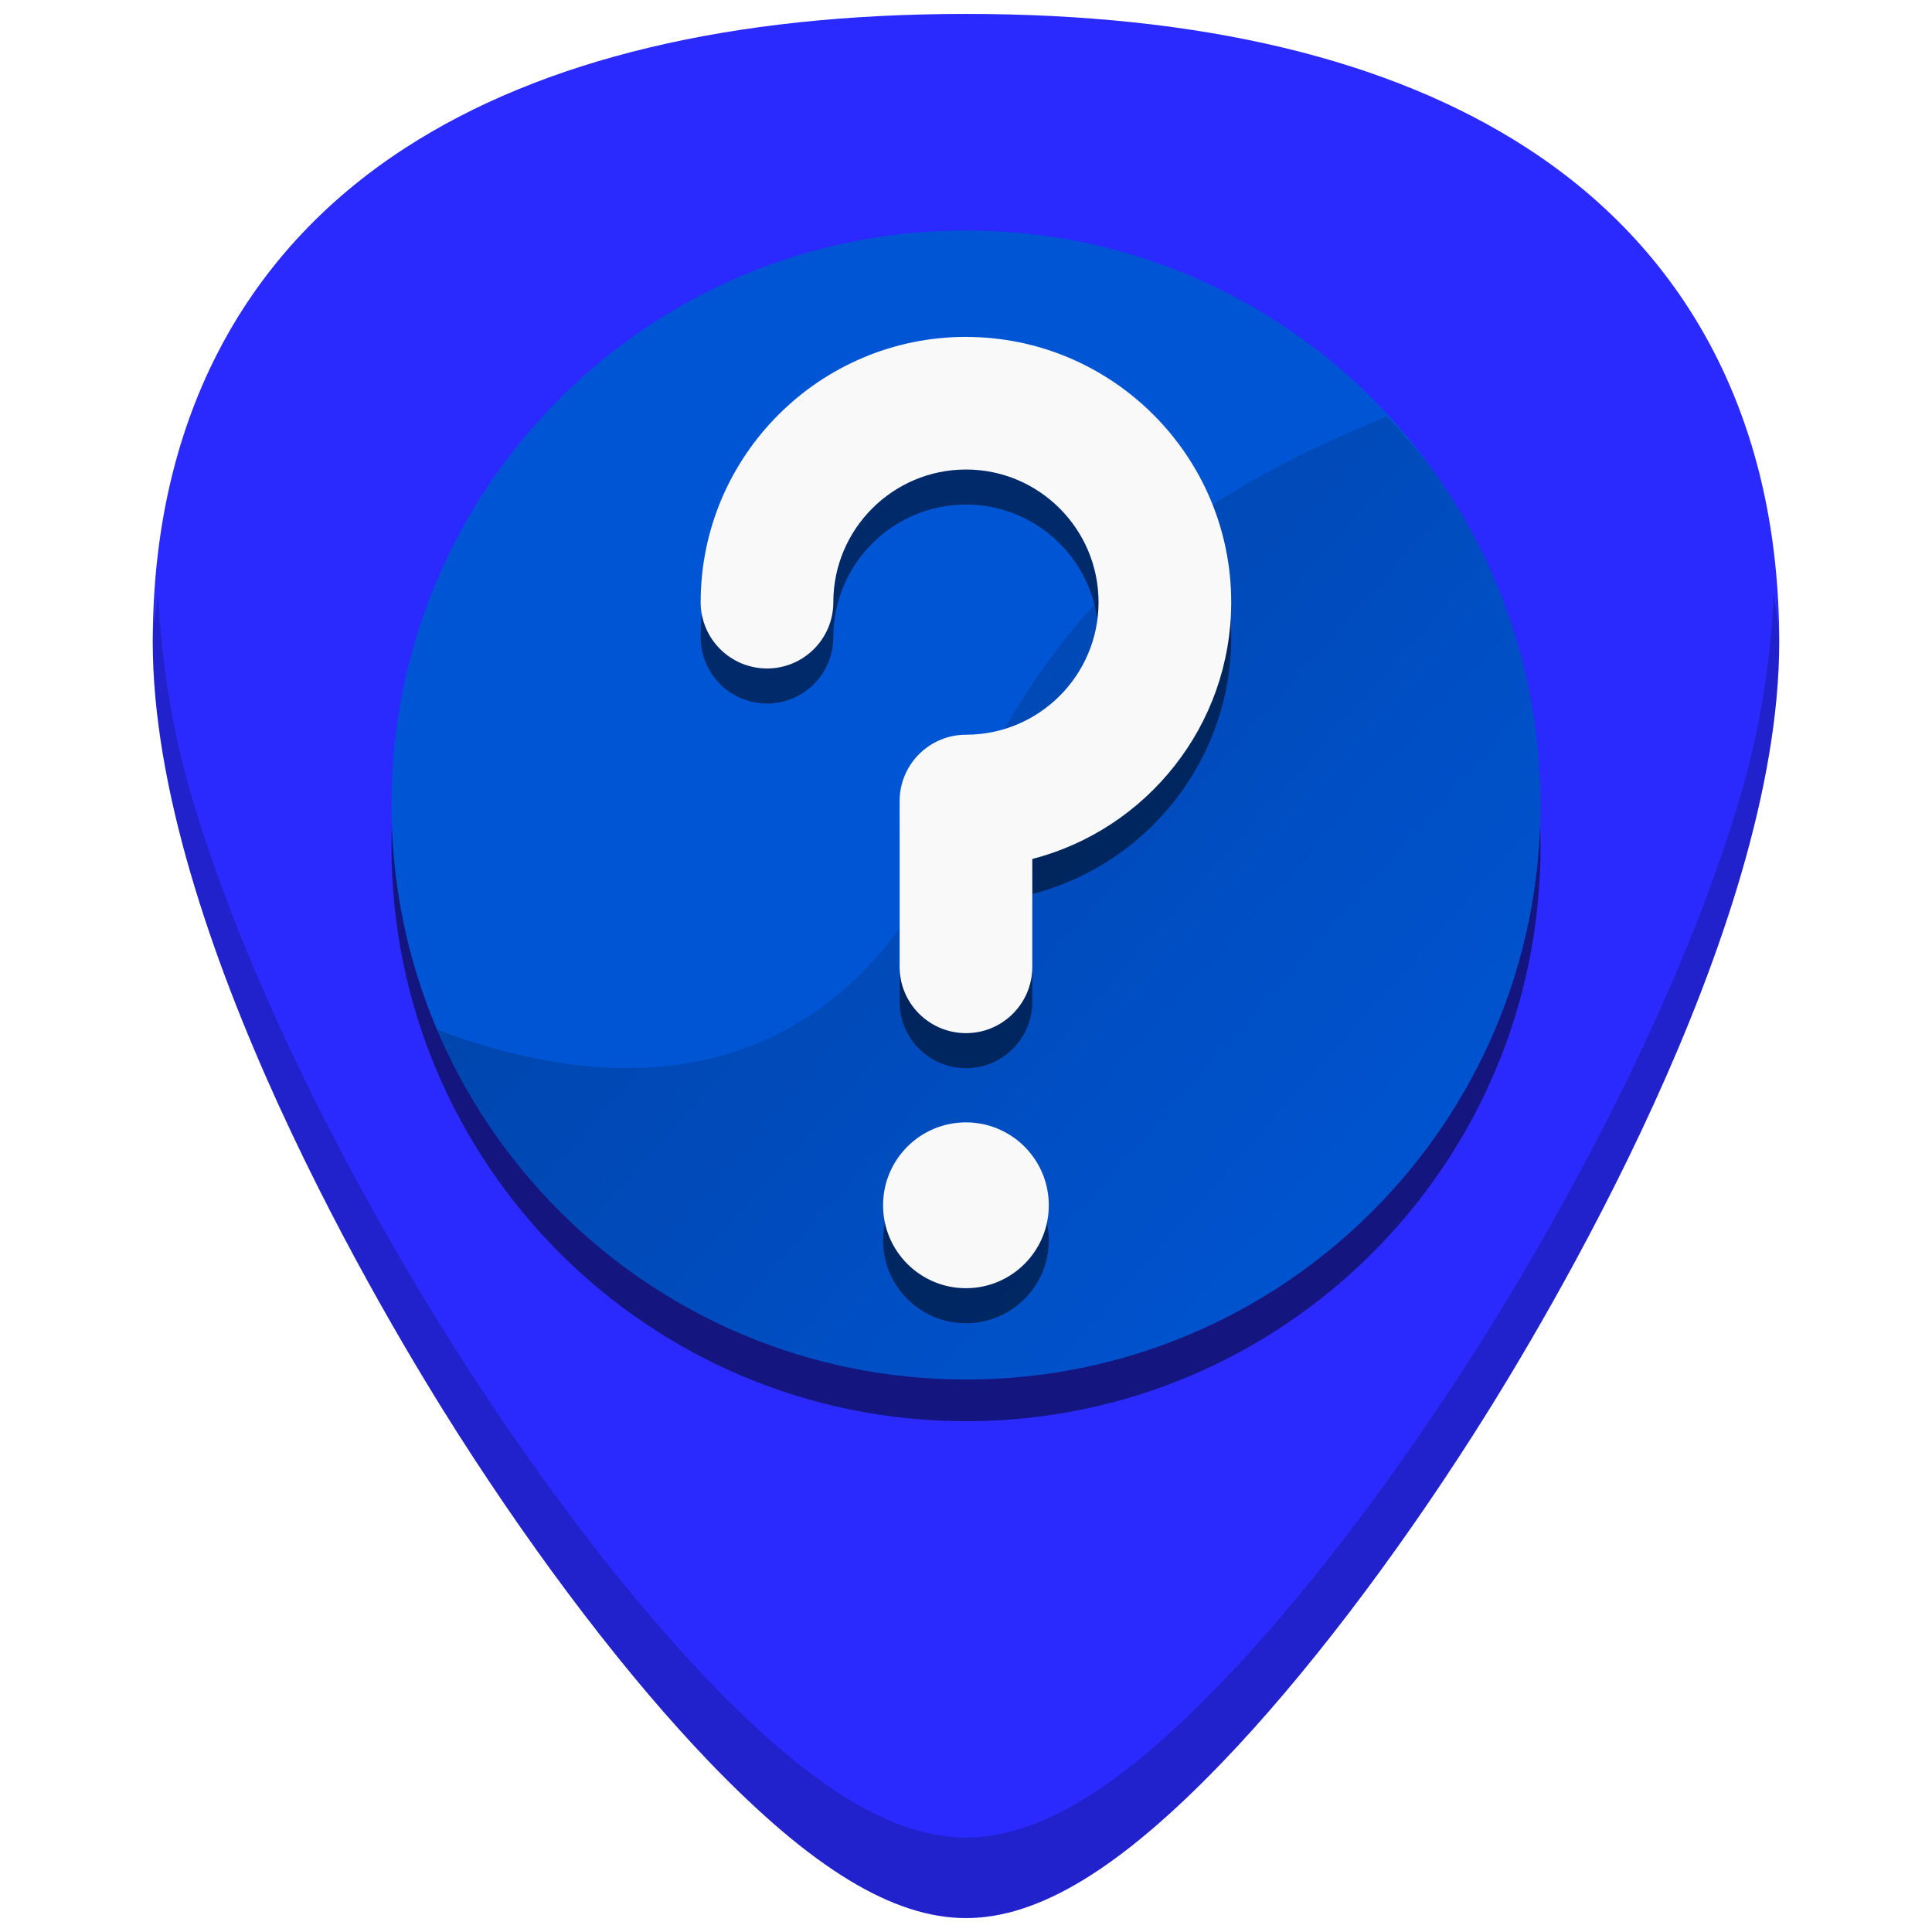
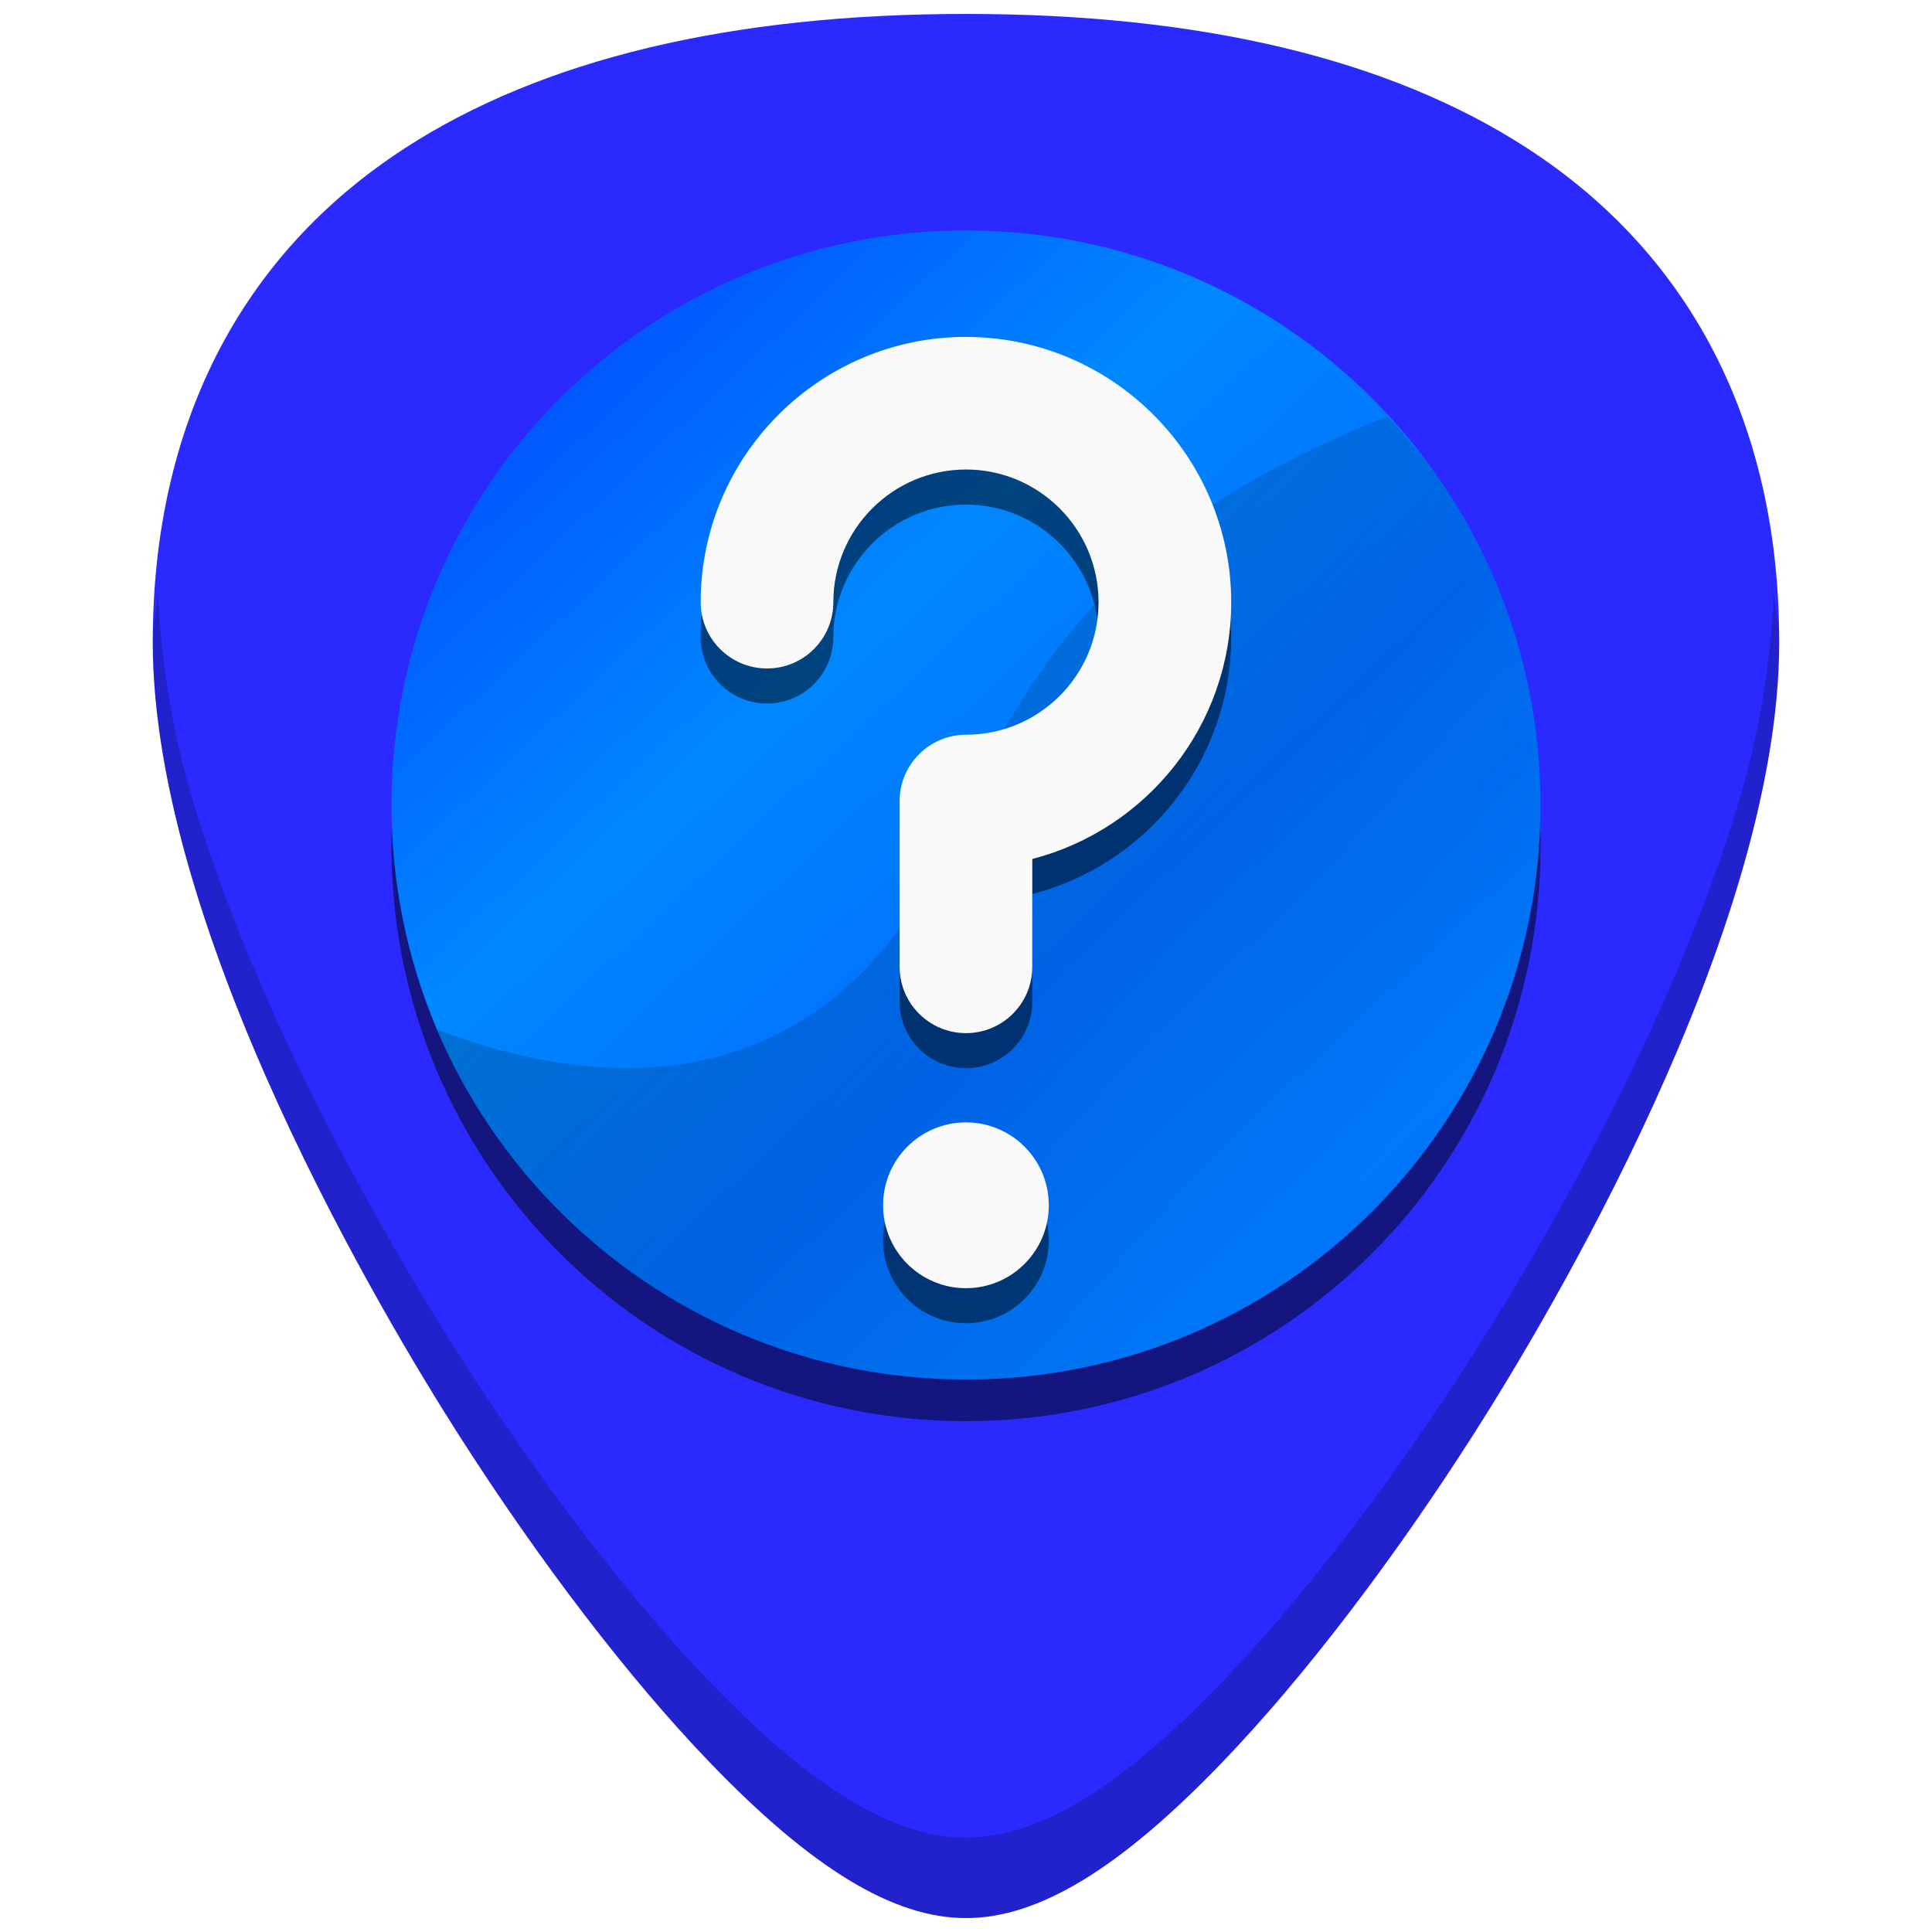
<svg xmlns="http://www.w3.org/2000/svg" xmlns:xlink="http://www.w3.org/1999/xlink" version="1.1" id="Capa_1" x="0px" y="0px" viewBox="0 0 48 48" xml:space="preserve" width="48" height="48">
  <defs id="defs39">
+     <linearGradient id="linearGradient853">
+       <stop style="stop-color:#004aff;stop-opacity:1" offset="0" id="stop849" />
+       <stop id="stop857" offset="0.345" style="stop-color:#0088ff;stop-opacity:1" />
+       <stop style="stop-color:#006eff;stop-opacity:0.992" offset="0.625" id="stop859" />
+       <stop id="stop861" offset="0.886" style="stop-color:#007bff;stop-opacity:1" />
+       <stop style="stop-color:#0066ff;stop-opacity:0.996" offset="1" id="stop851" />
+     </linearGradient>
    <linearGradient id="linearGradient936">
      <stop style="stop-color:#000000;stop-opacity:0.504" offset="0" id="stop932" />
      <stop style="stop-color:#000000;stop-opacity:0" offset="1" id="stop934" />
    </linearGradient>
    <linearGradient xlink:href="#linearGradient936" id="linearGradient938" x1="10.955" y1="10.078" x2="36.109" y2="32.384" gradientUnits="userSpaceOnUse" gradientTransform="translate(9.76e-4,9.02e-4)" />
+     <linearGradient xlink:href="#linearGradient853" id="linearGradient855" x1="12.643" y1="7.294" x2="36.11" y2="32.424" gradientUnits="userSpaceOnUse" />
  </defs>
  <path style="fill:#2a2aff;stroke-width:0.092" d="m 24.001,0.346 c -5.833,0 -10.522,1.12 -13.936,3.332 -4.101,2.657 -6.27,6.902 -6.27,12.271 0,7.227 5.806,16.885 7.586,19.674 2.032,3.183 4.25,6.08 6.246,8.156 2.542,2.644 4.568,3.875 6.373,3.875 1.805,0 3.829,-1.231 6.371,-3.875 1.996,-2.076 4.214,-4.973 6.246,-8.156 C 38.398,32.835 44.204,23.176 44.204,15.949 44.204,10.579 42.038,6.335 37.937,3.678 34.523,1.466 29.834,0.346 24.001,0.346 Z" id="path835" />
  <path style="opacity:0.5;fill:#000000;stroke-width:0.099" d="m 24.001,6.761 c -7.89,0 -14.275,6.384 -14.275,14.273 0,7.89 6.386,14.275 14.275,14.275 7.89,0 14.273,-6.386 14.273,-14.275 0,-7.89 -6.384,-14.273 -14.273,-14.273 z" id="path831-6" />
-   <path style="opacity:1;fill:#0055d4;stroke-width:0.099" d="m 24.001,5.726 c -7.89,0 -14.275,6.384 -14.275,14.273 0,7.89 6.386,14.275 14.275,14.275 7.89,0 14.273,-6.386 14.273,-14.275 0,-7.89 -6.384,-14.273 -14.273,-14.273 z" id="path831" />
+   <path style="opacity:1;fill:url(#linearGradient855);stroke-width:0.099;fill-opacity:1" d="m 24.001,5.726 c -7.89,0 -14.275,6.384 -14.275,14.273 0,7.89 6.386,14.275 14.275,14.275 7.89,0 14.273,-6.386 14.273,-14.275 0,-7.89 -6.384,-14.273 -14.273,-14.273 z" id="path831" />
  <g id="g6" transform="translate(0,-464)">
</g>
  <g id="g8" transform="translate(0,-464)">
</g>
  <g id="g10" transform="translate(0,-464)">
</g>
  <g id="g12" transform="translate(0,-464)">
</g>
  <g id="g14" transform="translate(0,-464)">
</g>
  <g id="g16" transform="translate(0,-464)">
</g>
  <g id="g18" transform="translate(0,-464)">
</g>
  <g id="g20" transform="translate(0,-464)">
</g>
  <g id="g22" transform="translate(0,-464)">
</g>
  <g id="g24" transform="translate(0,-464)">
</g>
  <g id="g26" transform="translate(0,-464)">
</g>
  <g id="g28" transform="translate(0,-464)">
</g>
  <g id="g30" transform="translate(0,-464)">
</g>
  <g id="g32" transform="translate(0,-464)">
</g>
  <g id="g34" transform="translate(0,-464)">
</g>
  <path style="opacity:0.506;fill:url(#linearGradient938);fill-opacity:1;stroke:none;stroke-width:1px;stroke-linecap:butt;stroke-linejoin:miter;stroke-opacity:1" d="m 10.862,25.585 c 0.359,0.844 0.793,1.647 1.301,2.398 0.513,0.759 1.097,1.468 1.742,2.113 0.646,0.646 1.354,1.229 2.113,1.742 0.759,0.513 1.57,0.955 2.424,1.316 0.854,0.361 1.752,0.64 2.682,0.83 0.93,0.19 1.893,0.289 2.879,0.289 0.986,0 1.947,-0.099 2.877,-0.289 0.93,-0.19 1.828,-0.471 2.682,-0.832 0.854,-0.361 1.665,-0.802 2.424,-1.314 0.759,-0.513 1.466,-1.097 2.111,-1.742 0.646,-0.646 1.229,-1.354 1.742,-2.113 0.513,-0.759 0.956,-1.57 1.316,-2.424 0.361,-0.854 0.64,-1.752 0.83,-2.682 0.19,-0.93 0.289,-1.893 0.289,-2.879 0,-0.986 -0.099,-1.947 -0.289,-2.877 -0.19,-0.93 -0.469,-1.828 -0.83,-2.682 -0.361,-0.854 -0.804,-1.665 -1.316,-2.424 -0.399,-0.591 -0.876,-1.121 -1.357,-1.645 l -0.033,-0.018 c -4.916,1.995 -8.001,4.362 -10.447,9.6 -2.069,5.503 -6.478,8.141 -13.139,5.631 z" id="path889" />
  <path style="fill:#000000;stroke-width:0.124;opacity:0.5" d="m 24,9.242 c 3.633,0 6.589,2.958 6.589,6.591 0,3.065 -2.103,5.646 -4.942,6.379 v 2.68 c 0,0.91 -0.737,1.647 -1.647,1.647 -0.91,0 -1.649,-0.737 -1.649,-1.647 v -4.118 c 0,-0.91 0.739,-1.649 1.649,-1.649 1.817,0 3.293,-1.476 3.293,-3.293 0,-1.817 -1.476,-3.296 -3.293,-3.296 -1.817,0 -3.296,1.479 -3.296,3.296 0,0.91 -0.737,1.647 -1.647,1.647 -0.91,0 -1.649,-0.737 -1.649,-1.647 0,-3.633 2.958,-6.591 6.591,-6.591 z" id="path829-7" />
  <path style="fill:#f9f9f9;stroke-width:0.124" d="m 24,8.371 c 3.633,0 6.589,2.958 6.589,6.591 0,3.065 -2.103,5.646 -4.942,6.379 v 2.68 c 0,0.91 -0.737,1.647 -1.647,1.647 -0.91,0 -1.649,-0.737 -1.649,-1.647 v -4.118 c 0,-0.91 0.739,-1.649 1.649,-1.649 1.817,0 3.293,-1.476 3.293,-3.293 0,-1.817 -1.476,-3.296 -3.293,-3.296 -1.817,0 -3.296,1.479 -3.296,3.296 0,0.91 -0.737,1.647 -1.647,1.647 -0.91,0 -1.649,-0.737 -1.649,-1.647 0,-3.633 2.958,-6.591 6.591,-6.591 z" id="path829" />
  <path style="fill:#000000;stroke-width:0.124;opacity:0.5" d="m 24,28.756 a 2.059,2.059 0 0 1 2.057,2.06 2.059,2.059 0 0 1 -2.057,2.06 2.059,2.059 0 0 1 -2.06,-2.06 2.059,2.059 0 0 1 2.06,-2.06 z" id="path2-5" />
  <path style="fill:#f9f9f9;stroke-width:0.124" d="m 24,27.885 a 2.059,2.059 0 0 1 2.057,2.06 2.059,2.059 0 0 1 -2.057,2.06 2.059,2.059 0 0 1 -2.06,-2.06 2.059,2.059 0 0 1 2.06,-2.06 z" id="path2" />
  <path style="fill:#000000;stroke-width:0.092;opacity:0.2" d="m 3.924,14.742 c -0.027,0.411 -0.127,0.782 -0.127,1.207 0,7.227 5.804,16.885 7.584,19.674 2.032,3.183 4.25,6.08 6.246,8.156 2.542,2.644 4.568,3.875 6.373,3.875 1.805,0 3.829,-1.231 6.371,-3.875 1.996,-2.076 4.214,-4.973 6.246,-8.156 1.78,-2.788 7.586,-12.447 7.586,-19.674 1e-5,-0.428 -0.102,-0.8 -0.129,-1.213 -0.084,1.592 -0.311,3.248 -0.805,4.943 -0.572,1.965 -1.354,3.938 -2.191,5.771 -1.674,3.667 -3.571,6.778 -4.461,8.172 -2.032,3.183 -4.25,6.08 -6.246,8.156 -1.271,1.322 -2.412,2.291 -3.461,2.93 -1.049,0.638 -2.008,0.945 -2.91,0.945 -0.902,0 -1.858,-0.307 -2.908,-0.945 C 20.042,44.071 18.898,43.101 17.627,41.779 15.631,39.703 13.413,36.806 11.381,33.623 10.491,32.229 8.596,29.118 6.922,25.451 6.085,23.618 5.303,21.645 4.73,19.68 4.237,17.986 4.008,16.333 3.924,14.742 Z" id="path998" />
</svg>
